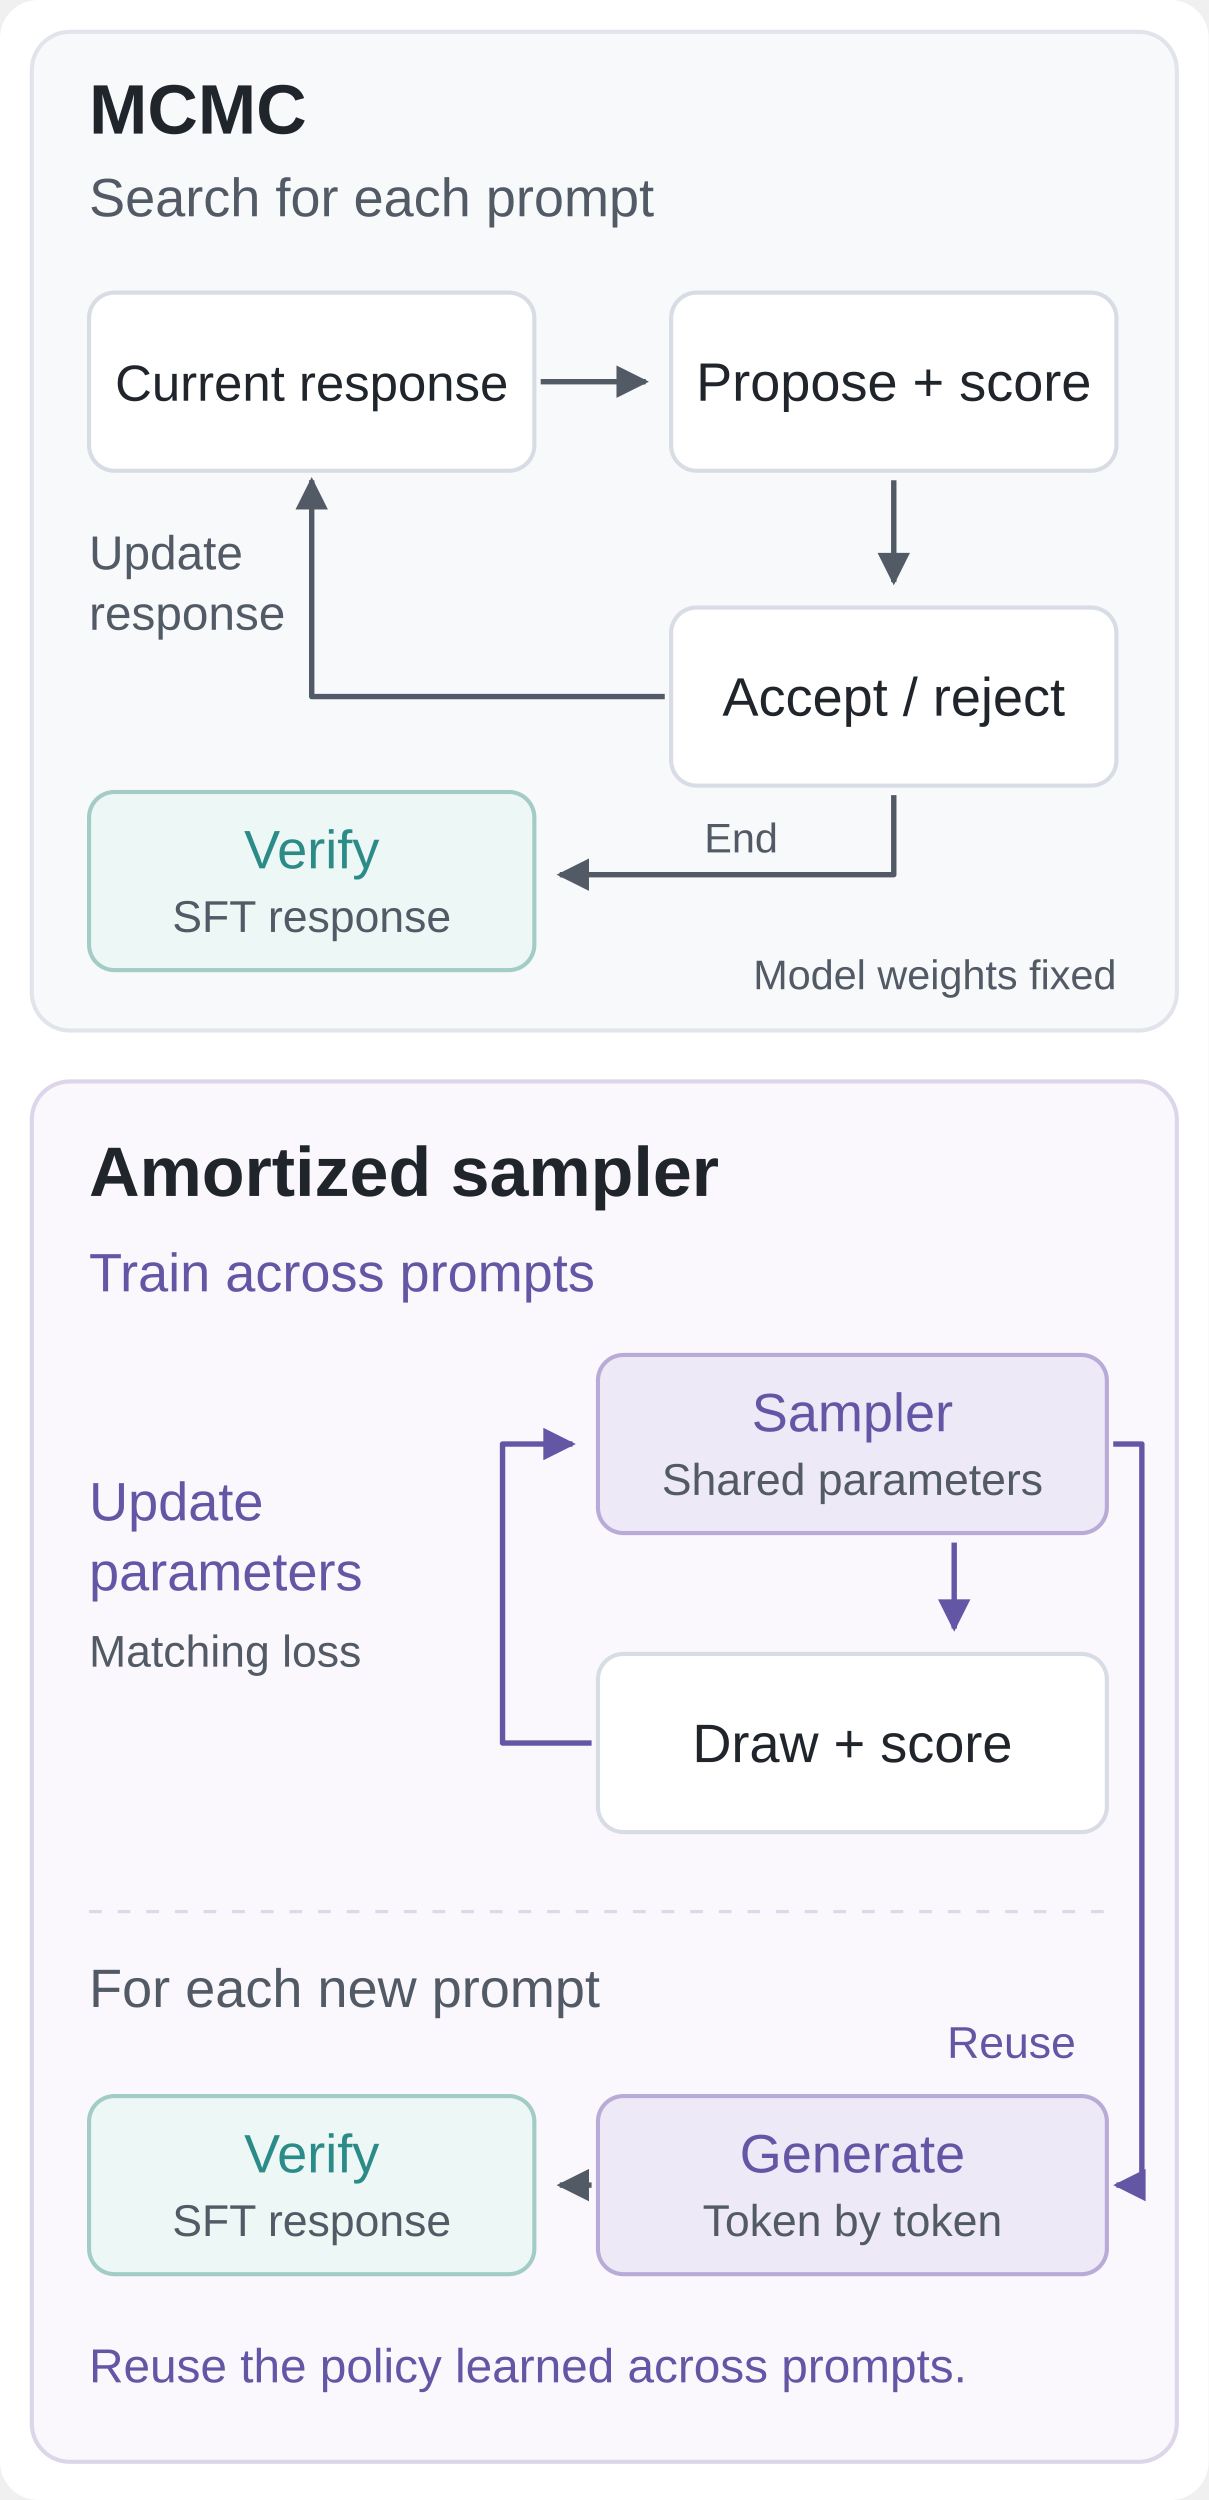
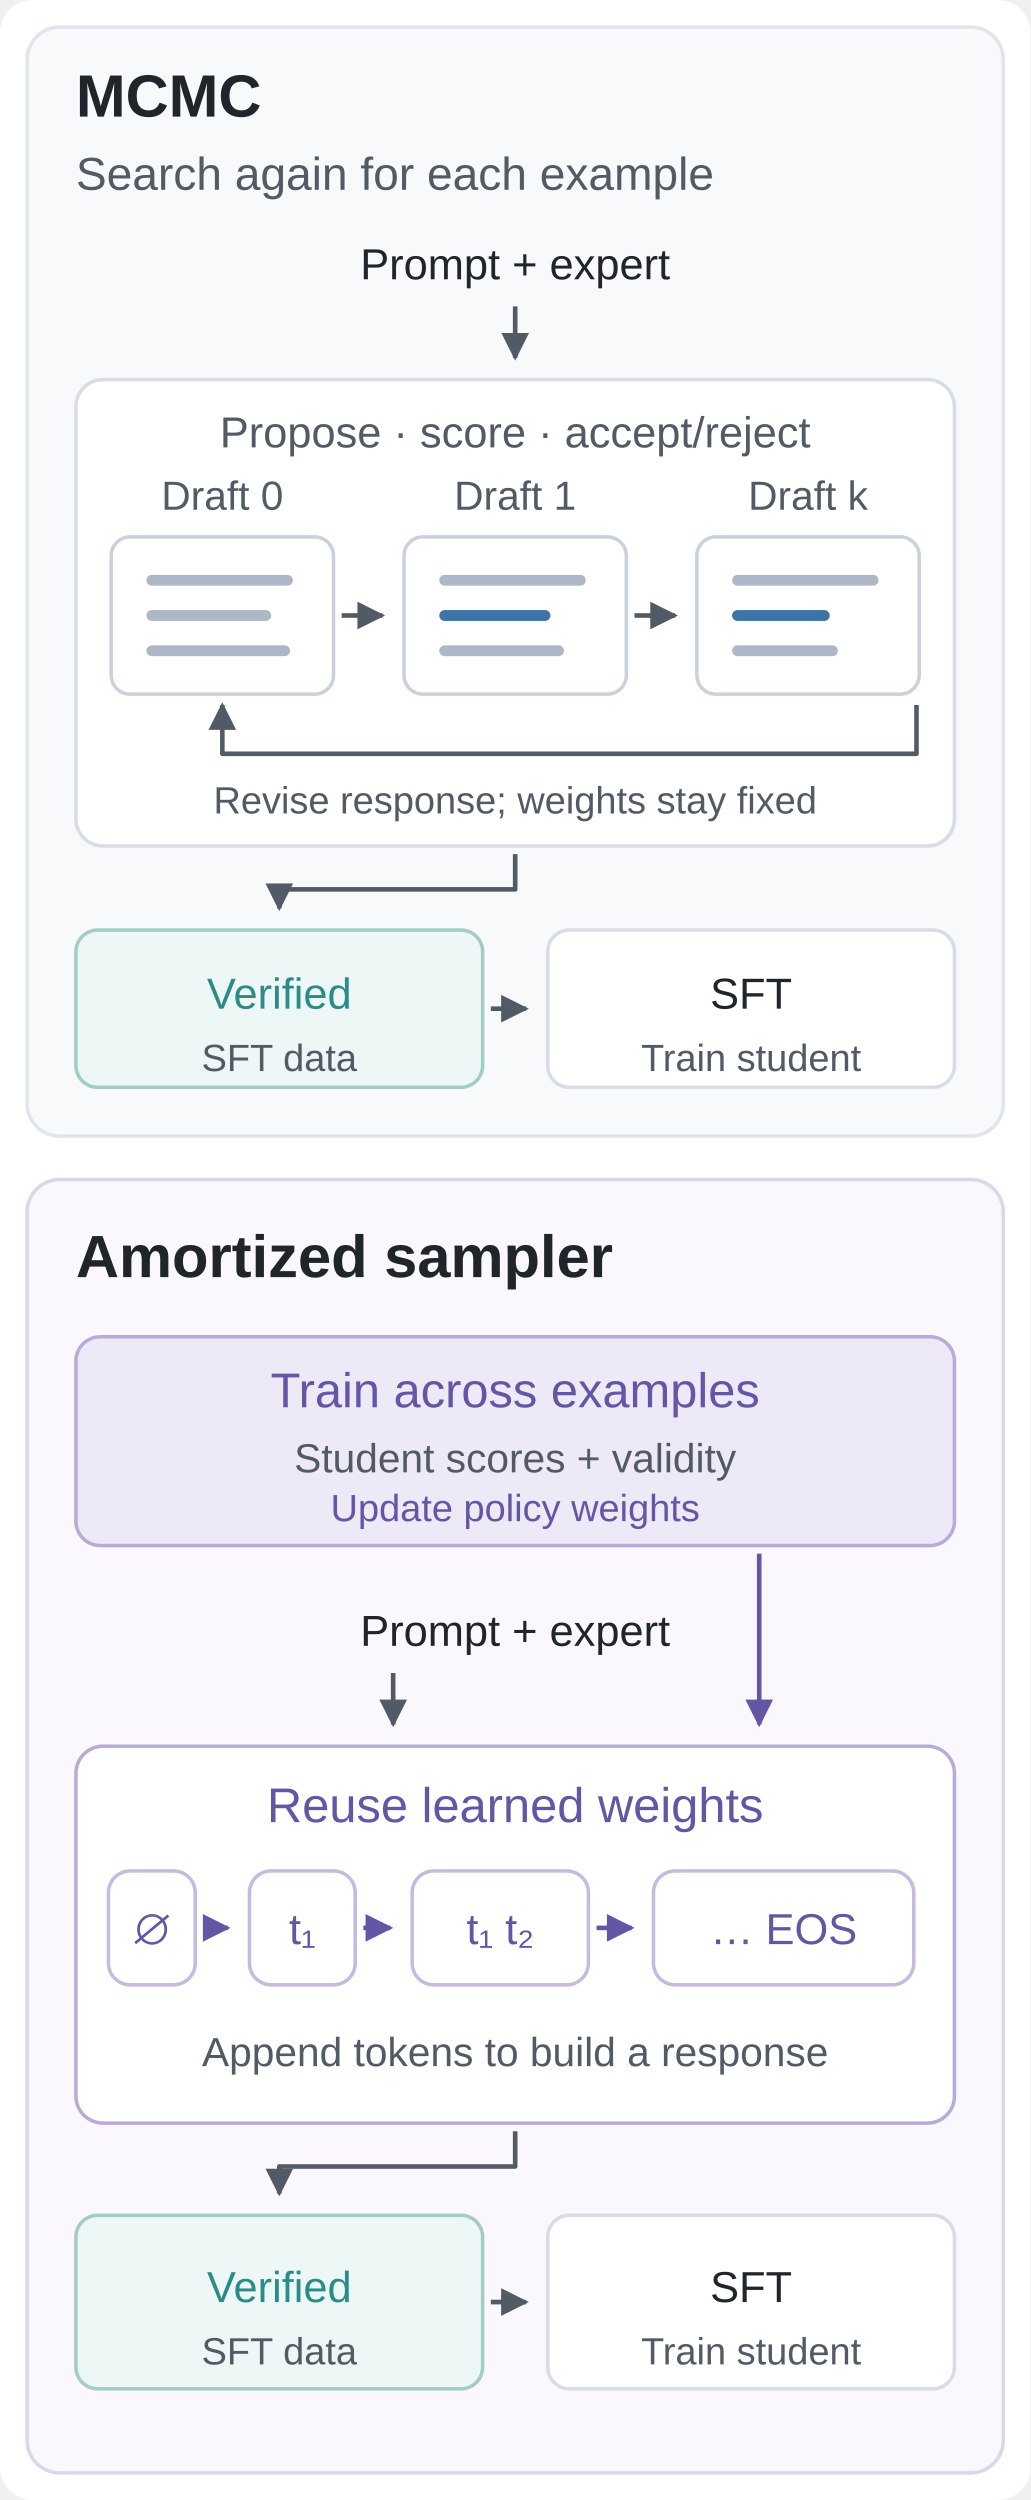
- <svg xmlns="http://www.w3.org/2000/svg" width="380" height="786" viewBox="0 0 380 786" role="img" aria-labelledby="title desc">
+ <svg xmlns="http://www.w3.org/2000/svg" width="380" height="922" viewBox="0 0 380 922" role="img" aria-labelledby="title desc">
  <defs>
    <marker id="arrow" viewBox="0 0 10 10" refX="9" refY="5" markerWidth="6" markerHeight="6" orient="auto-start-reverse">
      <path d="M0 0L10 5L0 10Z" fill="#525a65" />
    </marker>
    <marker id="purple-arrow" viewBox="0 0 10 10" refX="9" refY="5" markerWidth="6" markerHeight="6" orient="auto">
      <path d="M0 0L10 5L0 10Z" fill="#6356a5" />
    </marker>
  </defs>
-   <rect width="380" height="786" rx="12" fill="#fff" />
+   <rect width="380" height="922" rx="12" fill="#fff" />
  <g font-family="Helvetica Neue, Arial, sans-serif" fill="#20252c">
-     <rect x="10" y="10" width="360" height="314" rx="12" fill="#f8f9fb" stroke="#e1e5eb" stroke-width="1.3" />
-     <text x="28" y="42" font-size="22" fill="#20252c" font-weight="600" text-anchor="start">MCMC</text>
-     <text x="28" y="68" font-size="17" fill="#525a65" font-weight="400" text-anchor="start">Search for each prompt</text>
-     <rect x="28" y="92" width="140" height="56" rx="8" fill="#fff" stroke="#d7dce5" stroke-width="1.3" />
-     <text x="98.0" y="126.0" font-size="16" fill="#20252c" font-weight="500" text-anchor="middle">Current response</text>
-     <rect x="211" y="92" width="140" height="56" rx="8" fill="#fff" stroke="#d7dce5" stroke-width="1.3" />
-     <text x="281.0" y="126.0" font-size="17" fill="#20252c" font-weight="500" text-anchor="middle">Propose + score</text>
-     <path d="M170 120H203" fill="none" stroke="#525a65" stroke-width="1.7" stroke-linejoin="round" marker-end="url(#arrow)" />
-     <path d="M281 151V183" fill="none" stroke="#525a65" stroke-width="1.7" stroke-linejoin="round" marker-end="url(#arrow)" />
-     <rect x="211" y="191" width="140" height="56" rx="8" fill="#fff" stroke="#d7dce5" stroke-width="1.3" />
-     <text x="281.0" y="225.0" font-size="17" fill="#20252c" font-weight="500" text-anchor="middle">Accept / reject</text>
-     <path d="M209 219H98V151" fill="none" stroke="#525a65" stroke-width="1.7" stroke-linejoin="round" marker-end="url(#arrow)" />
-     <text x="28" y="179" font-size="15" fill="#525a65" font-weight="400" text-anchor="start">Update</text>
-     <text x="28" y="198" font-size="15" fill="#525a65" font-weight="400" text-anchor="start">response</text>
-     <path d="M281 250V275H176" fill="none" stroke="#525a65" stroke-width="1.7" stroke-linejoin="round" marker-end="url(#arrow)" />
-     <text x="233" y="268" font-size="13" fill="#525a65" font-weight="400" text-anchor="middle">End</text>
-     <rect x="28" y="249" width="140" height="56" rx="8" fill="#edf7f5" stroke="#a4ccc6" stroke-width="1.3" />
-     <text x="98.0" y="273" font-size="17" fill="#2b8b88" font-weight="500" text-anchor="middle">Verify</text>
-     <text x="98.0" y="293" font-size="14" fill="#525a65" font-weight="400" text-anchor="middle">SFT response</text>
-     <text x="351" y="311" font-size="13" fill="#525a65" font-weight="400" text-anchor="end">Model weights fixed</text>
-     <rect x="10" y="340" width="360" height="434" rx="12" fill="#faf8fd" stroke="#ddd5e9" stroke-width="1.3" />
-     <text x="28" y="376" font-size="22" fill="#20252c" font-weight="600" text-anchor="start">Amortized sampler</text>
-     <text x="28" y="406" font-size="17" fill="#6356a5" font-weight="500" text-anchor="start">Train across prompts</text>
-     <rect x="188" y="426" width="160" height="56" rx="8" fill="#eee9f7" stroke="#b9abd7" stroke-width="1.3" />
-     <text x="268.0" y="450" font-size="17" fill="#6356a5" font-weight="500" text-anchor="middle">Sampler</text>
-     <text x="268.0" y="470" font-size="14" fill="#525a65" font-weight="400" text-anchor="middle">Shared parameters</text>
-     <rect x="188" y="520" width="160" height="56" rx="8" fill="#fff" stroke="#d7dce5" stroke-width="1.3" />
-     <text x="268.0" y="554.0" font-size="17" fill="#20252c" font-weight="500" text-anchor="middle">Draw + score</text>
-     <path d="M300 485V512" fill="none" stroke="#6356a5" stroke-width="1.7" stroke-linejoin="round" marker-end="url(#purple-arrow)" />
-     <path d="M186 548H158V454H180" fill="none" stroke="#6356a5" stroke-width="1.7" stroke-linejoin="round" marker-end="url(#purple-arrow)" />
-     <text x="28" y="478" font-size="17" fill="#6356a5" font-weight="500" text-anchor="start">Update</text>
-     <text x="28" y="500" font-size="17" fill="#6356a5" font-weight="500" text-anchor="start">parameters</text>
-     <text x="28" y="524" font-size="14" fill="#525a65" font-weight="400" text-anchor="start">Matching loss</text>
-     <path d="M350 454H359V687H351" fill="none" stroke="#6356a5" stroke-width="1.7" stroke-linejoin="round" marker-end="url(#purple-arrow)" />
-     <path d="M28 601L348 601" fill="none" stroke="#ded8e9" stroke-dasharray="4 5" />
-     <text x="28" y="631" font-size="17" fill="#525a65" font-weight="500" text-anchor="start">For each new prompt</text>
-     <rect x="188" y="659" width="160" height="56" rx="8" fill="#eee9f7" stroke="#b9abd7" stroke-width="1.3" />
-     <text x="268.0" y="683" font-size="17" fill="#6356a5" font-weight="500" text-anchor="middle">Generate</text>
-     <text x="268.0" y="703" font-size="14" fill="#525a65" font-weight="400" text-anchor="middle">Token by token</text>
-     <text x="318" y="647" font-size="14" fill="#6356a5" font-weight="400" text-anchor="middle">Reuse</text>
-     <path d="M186 687H176" fill="none" stroke="#525a65" stroke-width="1.7" stroke-linejoin="round" marker-end="url(#arrow)" />
-     <rect x="28" y="659" width="140" height="56" rx="8" fill="#edf7f5" stroke="#a4ccc6" stroke-width="1.3" />
-     <text x="98.0" y="683" font-size="17" fill="#2b8b88" font-weight="500" text-anchor="middle">Verify</text>
-     <text x="98.0" y="703" font-size="14" fill="#525a65" font-weight="400" text-anchor="middle">SFT response</text>
-     <text x="28" y="749" font-size="15" fill="#6356a5" font-weight="400" text-anchor="start">Reuse the policy learned across prompts.</text>
+     <rect x="10" y="10" width="360" height="409" rx="12" fill="#f8f9fb" stroke="#e1e5eb" stroke-width="1.3" />
+     <text x="28" y="43" font-size="22" fill="#20252c" font-weight="600" text-anchor="start">MCMC</text>
+     <text x="28" y="70" font-size="17" fill="#525a65" font-weight="400" text-anchor="start">Search again for each example</text>
+     <text x="190" y="103" font-size="16" fill="#20252c" font-weight="400" text-anchor="middle">Prompt + expert</text>
+     <path d="M190 113V132" fill="none" stroke="#525a65" stroke-width="1.7" stroke-linejoin="round" marker-end="url(#arrow)" />
+     <rect x="28" y="140" width="324" height="172" rx="10" fill="#fff" stroke="#d7dce5" stroke-width="1.3" />
+     <text x="190" y="165" font-size="16" fill="#525a65" font-weight="400" text-anchor="middle">Propose · score · accept/reject</text>
+     <rect x="41" y="198" width="82" height="58" rx="7" fill="#fff" stroke="#cad1dc" stroke-width="1.3" />
+     <text x="82" y="188" font-size="15" fill="#525a65" font-weight="400" text-anchor="middle">Draft 0</text>
+     <path d="M56 214h50" stroke="#aeb7c5" stroke-width="4" stroke-linecap="round" />
+     <path d="M56 227h42" stroke="#aeb7c5" stroke-width="4" stroke-linecap="round" />
+     <path d="M56 240h49" stroke="#aeb7c5" stroke-width="4" stroke-linecap="round" />
+     <path d="M126 227H141" fill="none" stroke="#525a65" stroke-width="1.7" stroke-linejoin="round" marker-end="url(#arrow)" />
+     <rect x="149" y="198" width="82" height="58" rx="7" fill="#fff" stroke="#cad1dc" stroke-width="1.3" />
+     <text x="190" y="188" font-size="15" fill="#525a65" font-weight="400" text-anchor="middle">Draft 1</text>
+     <path d="M164 214h50" stroke="#aeb7c5" stroke-width="4" stroke-linecap="round" />
+     <path d="M164 227h37" stroke="#3e73a8" stroke-width="4" stroke-linecap="round" />
+     <path d="M164 240h42" stroke="#aeb7c5" stroke-width="4" stroke-linecap="round" />
+     <path d="M234 227H249" fill="none" stroke="#525a65" stroke-width="1.7" stroke-linejoin="round" marker-end="url(#arrow)" />
+     <rect x="257" y="198" width="82" height="58" rx="7" fill="#fff" stroke="#cad1dc" stroke-width="1.3" />
+     <text x="298" y="188" font-size="15" fill="#525a65" font-weight="400" text-anchor="middle">Draft k</text>
+     <path d="M272 214h50" stroke="#aeb7c5" stroke-width="4" stroke-linecap="round" />
+     <path d="M272 227h32" stroke="#3e73a8" stroke-width="4" stroke-linecap="round" />
+     <path d="M272 240h35" stroke="#aeb7c5" stroke-width="4" stroke-linecap="round" />
+     <path d="M338 260V278H82V260" fill="none" stroke="#525a65" stroke-width="1.7" stroke-linejoin="round" marker-end="url(#arrow)" />
+     <text x="190" y="300" font-size="14" fill="#525a65" font-weight="400" text-anchor="middle">Revise response; weights stay fixed</text>
+     <path d="M190 315V328H103V335" fill="none" stroke="#525a65" stroke-width="1.7" stroke-linejoin="round" marker-end="url(#arrow)" />
+     <rect x="28" y="343" width="150" height="58" rx="8" fill="#edf7f5" stroke="#a4ccc6" stroke-width="1.3" />
+     <text x="103.0" y="372.0" font-size="16" fill="#2b8b88" font-weight="500" text-anchor="middle">Verified</text>
+     <text x="103.0" y="395.0" font-size="14" fill="#525a65" font-weight="400" text-anchor="middle">SFT data</text>
+     <path d="M181 372H194" fill="none" stroke="#525a65" stroke-width="1.7" stroke-linejoin="round" marker-end="url(#arrow)" />
+     <rect x="202" y="343" width="150" height="58" rx="8" fill="#fff" stroke="#d7dce5" stroke-width="1.3" />
+     <text x="277.0" y="372.0" font-size="16" fill="#20252c" font-weight="500" text-anchor="middle">SFT</text>
+     <text x="277.0" y="395.0" font-size="14" fill="#525a65" font-weight="400" text-anchor="middle">Train student</text>
+     <rect x="10" y="435" width="360" height="477" rx="12" fill="#faf8fd" stroke="#ddd5e9" stroke-width="1.3" />
+     <text x="28" y="471" font-size="22" fill="#20252c" font-weight="600" text-anchor="start">Amortized sampler</text>
+     <rect x="28" y="493" width="324" height="77" rx="9" fill="#eee9f7" stroke="#b9abd7" stroke-width="1.3" />
+     <text x="190" y="519" font-size="18" fill="#6356a5" font-weight="500" text-anchor="middle">Train across examples</text>
+     <text x="190" y="543" font-size="15" fill="#525a65" font-weight="400" text-anchor="middle">Student scores + validity</text>
+     <text x="190" y="561" font-size="14" fill="#6356a5" font-weight="400" text-anchor="middle">Update policy weights</text>
+     <path d="M280 573V636" fill="none" stroke="#6356a5" stroke-width="1.7" stroke-linejoin="round" marker-end="url(#purple-arrow)" />
+     <text x="190" y="607" font-size="16" fill="#20252c" font-weight="400" text-anchor="middle">Prompt + expert</text>
+     <path d="M145 617V636" fill="none" stroke="#525a65" stroke-width="1.7" stroke-linejoin="round" marker-end="url(#arrow)" />
+     <rect x="28" y="644" width="324" height="139" rx="10" fill="#fff" stroke="#b9abd7" stroke-width="1.3" />
+     <text x="190" y="672" font-size="18" fill="#6356a5" font-weight="500" text-anchor="middle">Reuse learned weights</text>
+     <rect x="40" y="690" width="32" height="42" rx="8" fill="#fff" stroke="#c6badf" stroke-width="1.3" />
+     <text x="56.0" y="717.0" font-size="16" fill="#6356a5" font-weight="500" text-anchor="middle">∅</text>
+     <rect x="92" y="690" width="39" height="42" rx="8" fill="#fff" stroke="#c6badf" stroke-width="1.3" />
+     <text x="111.5" y="717.0" font-size="16" fill="#6356a5" font-weight="500" text-anchor="middle">t₁</text>
+     <rect x="152" y="690" width="65" height="42" rx="8" fill="#fff" stroke="#c6badf" stroke-width="1.3" />
+     <text x="184.5" y="717.0" font-size="16" fill="#6356a5" font-weight="500" text-anchor="middle">t₁ t₂</text>
+     <rect x="241" y="690" width="96" height="42" rx="8" fill="#fff" stroke="#c6badf" stroke-width="1.3" />
+     <text x="289.0" y="717.0" font-size="16" fill="#6356a5" font-weight="500" text-anchor="middle">… EOS</text>
+     <path d="M75 711H84" fill="none" stroke="#6356a5" stroke-width="1.7" stroke-linejoin="round" marker-end="url(#purple-arrow)" />
+     <path d="M134 711H144" fill="none" stroke="#6356a5" stroke-width="1.7" stroke-linejoin="round" marker-end="url(#purple-arrow)" />
+     <path d="M220 711H233" fill="none" stroke="#6356a5" stroke-width="1.7" stroke-linejoin="round" marker-end="url(#purple-arrow)" />
+     <text x="190" y="762" font-size="15" fill="#525a65" font-weight="400" text-anchor="middle">Append tokens to build a response</text>
+     <path d="M190 786V799H103V809" fill="none" stroke="#525a65" stroke-width="1.7" stroke-linejoin="round" marker-end="url(#arrow)" />
+     <rect x="28" y="817" width="150" height="64" rx="8" fill="#edf7f5" stroke="#a4ccc6" stroke-width="1.3" />
+     <text x="103.0" y="849.0" font-size="16" fill="#2b8b88" font-weight="500" text-anchor="middle">Verified</text>
+     <text x="103.0" y="872.0" font-size="14" fill="#525a65" font-weight="400" text-anchor="middle">SFT data</text>
+     <path d="M181 849H194" fill="none" stroke="#525a65" stroke-width="1.7" stroke-linejoin="round" marker-end="url(#arrow)" />
+     <rect x="202" y="817" width="150" height="64" rx="8" fill="#fff" stroke="#d7dce5" stroke-width="1.3" />
+     <text x="277.0" y="849.0" font-size="16" fill="#20252c" font-weight="500" text-anchor="middle">SFT</text>
+     <text x="277.0" y="872.0" font-size="14" fill="#525a65" font-weight="400" text-anchor="middle">Train student</text>
  </g>
</svg>
